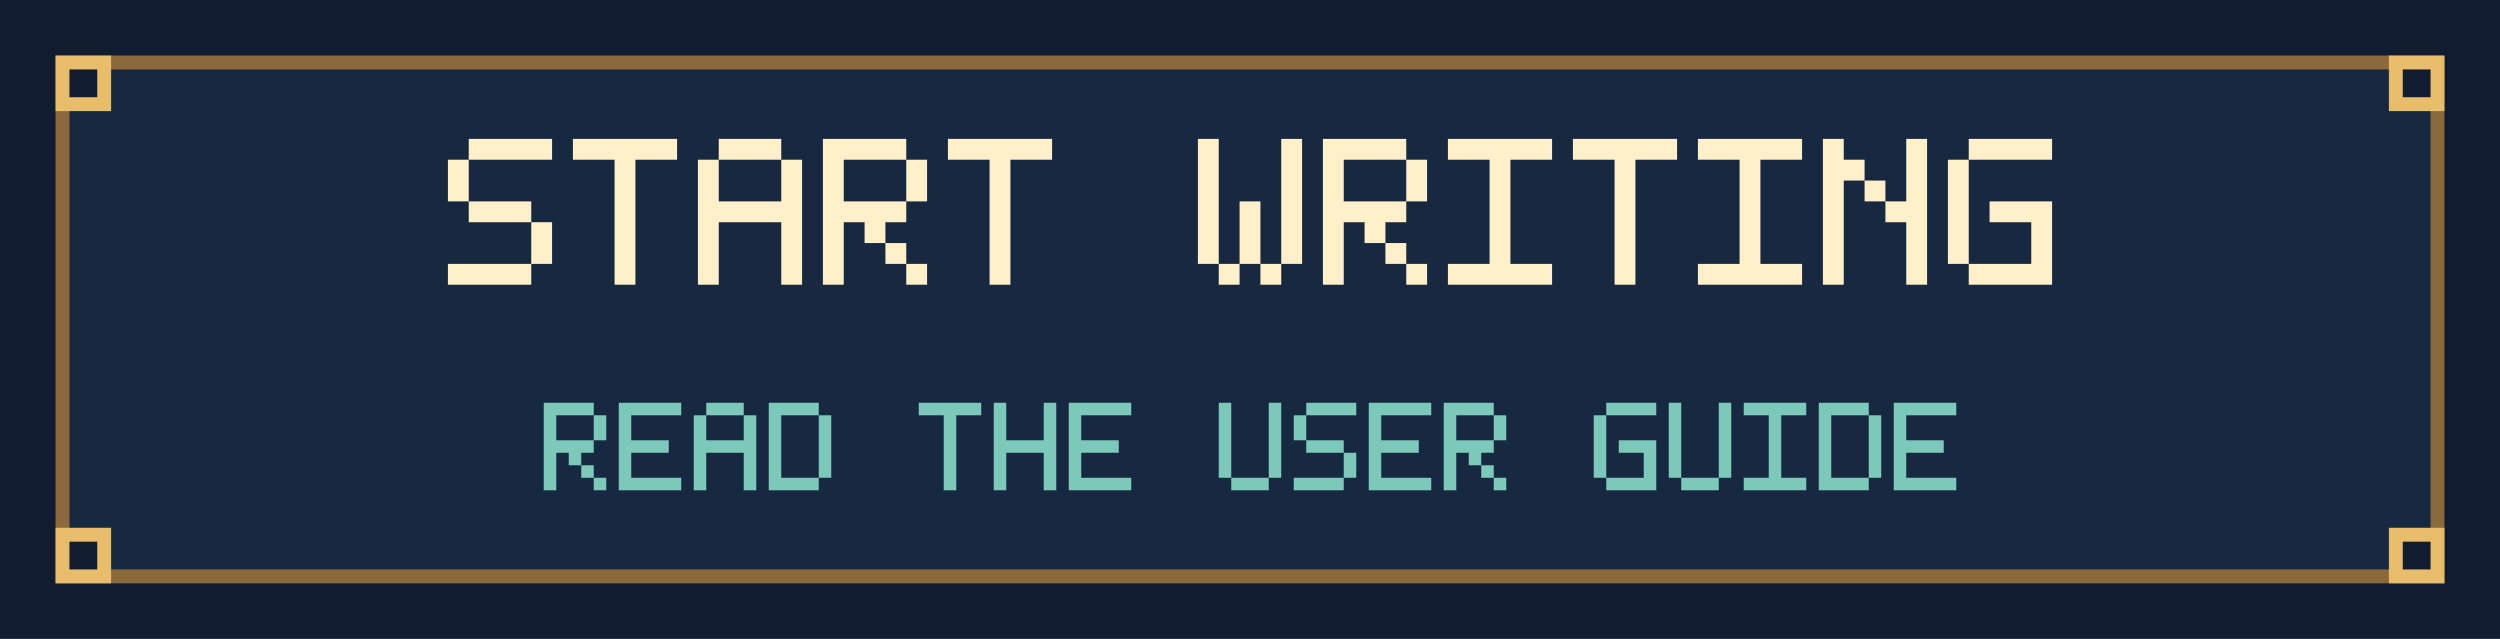
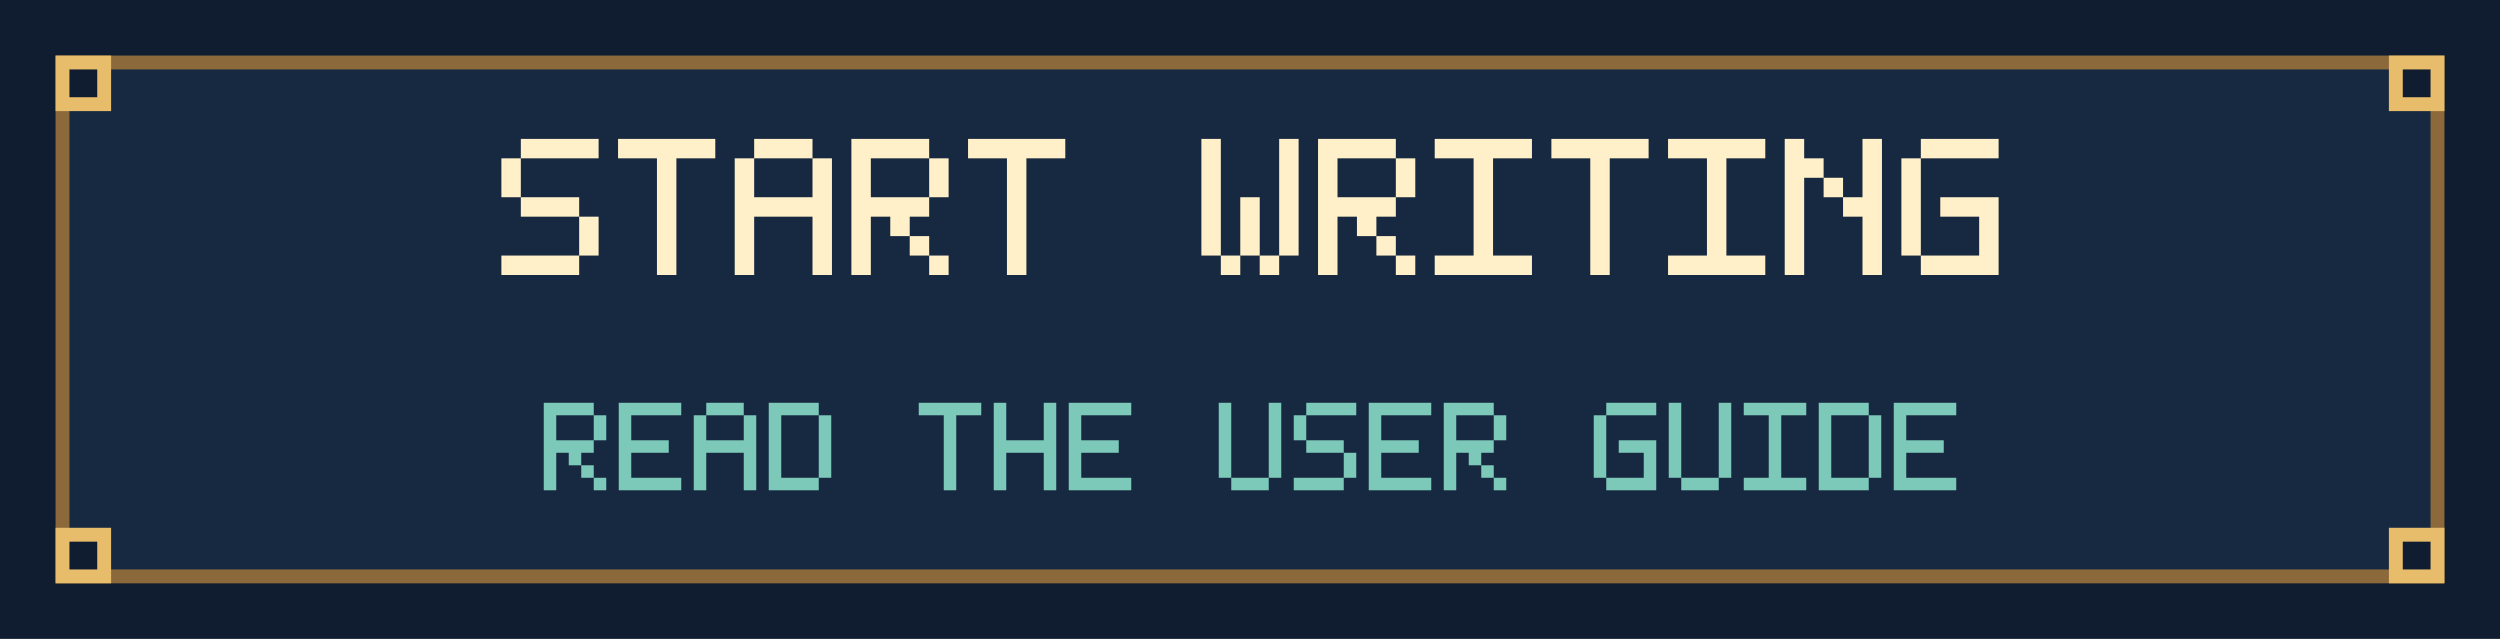
<svg xmlns="http://www.w3.org/2000/svg" width="360" height="92" viewBox="0 0 360 92" role="img" aria-label=" START WRITING READ THE USER GUIDE">
  <rect x="0" y="0" width="360" height="92" fill="#101d30" />
  <rect x="8" y="8" width="344" height="76" fill="#8b693a" />
  <rect x="10" y="10" width="340" height="72" fill="#172940" />
  <rect x="8" y="8" width="8" height="8" fill="#e7bc6a" />
  <rect x="10" y="10" width="4" height="4" fill="#101d30" />
  <rect x="344" y="8" width="8" height="8" fill="#e7bc6a" />
  <rect x="346" y="10" width="4" height="4" fill="#101d30" />
  <rect x="8" y="76" width="8" height="8" fill="#e7bc6a" />
  <rect x="10" y="78" width="4" height="4" fill="#101d30" />
  <rect x="344" y="76" width="8" height="8" fill="#e7bc6a" />
  <rect x="346" y="78" width="4" height="4" fill="#101d30" />
-   <path d="M67.5,20h3v3h-3zM70.5,20h3v3h-3zM73.5,20h3v3h-3zM76.5,20h3v3h-3zM64.5,23h3v3h-3zM64.5,26h3v3h-3zM67.5,29h3v3h-3zM70.5,29h3v3h-3zM73.5,29h3v3h-3zM76.5,32h3v3h-3zM76.5,35h3v3h-3zM64.5,38h3v3h-3zM67.5,38h3v3h-3zM70.5,38h3v3h-3zM73.5,38h3v3h-3zM82.5,20h3v3h-3zM85.5,20h3v3h-3zM88.5,20h3v3h-3zM91.5,20h3v3h-3zM94.5,20h3v3h-3zM88.5,23h3v3h-3zM88.5,26h3v3h-3zM88.5,29h3v3h-3zM88.5,32h3v3h-3zM88.5,35h3v3h-3zM88.5,38h3v3h-3zM103.5,20h3v3h-3zM106.5,20h3v3h-3zM109.5,20h3v3h-3zM100.5,23h3v3h-3zM112.5,23h3v3h-3zM100.5,26h3v3h-3zM112.5,26h3v3h-3zM100.5,29h3v3h-3zM103.5,29h3v3h-3zM106.5,29h3v3h-3zM109.5,29h3v3h-3zM112.5,29h3v3h-3zM100.5,32h3v3h-3zM112.5,32h3v3h-3zM100.5,35h3v3h-3zM112.5,35h3v3h-3zM100.5,38h3v3h-3zM112.5,38h3v3h-3zM118.5,20h3v3h-3zM121.5,20h3v3h-3zM124.5,20h3v3h-3zM127.5,20h3v3h-3zM118.5,23h3v3h-3zM130.5,23h3v3h-3zM118.5,26h3v3h-3zM130.5,26h3v3h-3zM118.5,29h3v3h-3zM121.5,29h3v3h-3zM124.5,29h3v3h-3zM127.5,29h3v3h-3zM118.5,32h3v3h-3zM124.5,32h3v3h-3zM118.5,35h3v3h-3zM127.5,35h3v3h-3zM118.5,38h3v3h-3zM130.5,38h3v3h-3zM136.5,20h3v3h-3zM139.5,20h3v3h-3zM142.5,20h3v3h-3zM145.5,20h3v3h-3zM148.5,20h3v3h-3zM142.5,23h3v3h-3zM142.5,26h3v3h-3zM142.5,29h3v3h-3zM142.5,32h3v3h-3zM142.5,35h3v3h-3zM142.5,38h3v3h-3zM172.5,20h3v3h-3zM184.5,20h3v3h-3zM172.5,23h3v3h-3zM184.5,23h3v3h-3zM172.5,26h3v3h-3zM184.5,26h3v3h-3zM172.5,29h3v3h-3zM178.5,29h3v3h-3zM184.5,29h3v3h-3zM172.5,32h3v3h-3zM178.5,32h3v3h-3zM184.5,32h3v3h-3zM172.5,35h3v3h-3zM178.5,35h3v3h-3zM184.5,35h3v3h-3zM175.5,38h3v3h-3zM181.5,38h3v3h-3zM190.5,20h3v3h-3zM193.5,20h3v3h-3zM196.5,20h3v3h-3zM199.5,20h3v3h-3zM190.5,23h3v3h-3zM202.5,23h3v3h-3zM190.5,26h3v3h-3zM202.5,26h3v3h-3zM190.5,29h3v3h-3zM193.5,29h3v3h-3zM196.5,29h3v3h-3zM199.5,29h3v3h-3zM190.5,32h3v3h-3zM196.5,32h3v3h-3zM190.5,35h3v3h-3zM199.5,35h3v3h-3zM190.5,38h3v3h-3zM202.5,38h3v3h-3zM208.5,20h3v3h-3zM211.5,20h3v3h-3zM214.5,20h3v3h-3zM217.5,20h3v3h-3zM220.5,20h3v3h-3zM214.5,23h3v3h-3zM214.5,26h3v3h-3zM214.5,29h3v3h-3zM214.5,32h3v3h-3zM214.5,35h3v3h-3zM208.5,38h3v3h-3zM211.5,38h3v3h-3zM214.5,38h3v3h-3zM217.5,38h3v3h-3zM220.5,38h3v3h-3zM226.5,20h3v3h-3zM229.5,20h3v3h-3zM232.5,20h3v3h-3zM235.5,20h3v3h-3zM238.5,20h3v3h-3zM232.5,23h3v3h-3zM232.5,26h3v3h-3zM232.5,29h3v3h-3zM232.5,32h3v3h-3zM232.5,35h3v3h-3zM232.5,38h3v3h-3zM244.5,20h3v3h-3zM247.5,20h3v3h-3zM250.5,20h3v3h-3zM253.5,20h3v3h-3zM256.5,20h3v3h-3zM250.5,23h3v3h-3zM250.5,26h3v3h-3zM250.5,29h3v3h-3zM250.5,32h3v3h-3zM250.5,35h3v3h-3zM244.5,38h3v3h-3zM247.5,38h3v3h-3zM250.5,38h3v3h-3zM253.5,38h3v3h-3zM256.5,38h3v3h-3zM262.5,20h3v3h-3zM274.5,20h3v3h-3zM262.5,23h3v3h-3zM265.5,23h3v3h-3zM274.5,23h3v3h-3zM262.5,26h3v3h-3zM268.5,26h3v3h-3zM274.5,26h3v3h-3zM262.5,29h3v3h-3zM271.5,29h3v3h-3zM274.5,29h3v3h-3zM262.5,32h3v3h-3zM274.5,32h3v3h-3zM262.5,35h3v3h-3zM274.5,35h3v3h-3zM262.5,38h3v3h-3zM274.5,38h3v3h-3zM283.5,20h3v3h-3zM286.5,20h3v3h-3zM289.5,20h3v3h-3zM292.5,20h3v3h-3zM280.5,23h3v3h-3zM280.5,26h3v3h-3zM280.5,29h3v3h-3zM286.5,29h3v3h-3zM289.5,29h3v3h-3zM292.5,29h3v3h-3zM280.5,32h3v3h-3zM292.5,32h3v3h-3zM280.5,35h3v3h-3zM292.5,35h3v3h-3zM283.5,38h3v3h-3zM286.5,38h3v3h-3zM289.5,38h3v3h-3zM292.5,38h3v3h-3z" fill="#fff0c9" />
+   <path d="M75,20h2.8v2.8h-2.8zM77.8,20h2.8v2.8h-2.8zM80.6,20h2.8v2.8h-2.8zM83.4,20h2.8v2.8h-2.8zM72.2,22.8h2.8v2.8h-2.8zM72.2,25.6h2.8v2.8h-2.8zM75,28.4h2.8v2.8h-2.8zM77.8,28.4h2.8v2.8h-2.8zM80.6,28.4h2.8v2.8h-2.8zM83.4,31.2h2.8v2.8h-2.8zM83.4,34h2.8v2.8h-2.8zM72.2,36.8h2.8v2.8h-2.8zM75,36.8h2.8v2.8h-2.8zM77.8,36.8h2.8v2.8h-2.8zM80.6,36.8h2.8v2.8h-2.8zM89,20h2.8v2.8h-2.8zM91.8,20h2.8v2.8h-2.8zM94.6,20h2.8v2.8h-2.8zM97.4,20h2.8v2.8h-2.8zM100.2,20h2.8v2.8h-2.8zM94.6,22.8h2.8v2.8h-2.8zM94.6,25.6h2.8v2.8h-2.8zM94.6,28.4h2.8v2.8h-2.8zM94.6,31.2h2.8v2.8h-2.8zM94.6,34h2.8v2.8h-2.8zM94.6,36.8h2.8v2.8h-2.8zM108.6,20h2.8v2.8h-2.8zM111.4,20h2.8v2.8h-2.8zM114.2,20h2.8v2.8h-2.8zM105.8,22.8h2.8v2.8h-2.8zM117,22.8h2.8v2.8h-2.8zM105.8,25.6h2.8v2.8h-2.8zM117,25.6h2.8v2.8h-2.8zM105.8,28.4h2.8v2.8h-2.8zM108.6,28.4h2.8v2.8h-2.8zM111.4,28.4h2.8v2.8h-2.8zM114.2,28.4h2.8v2.8h-2.8zM117,28.4h2.8v2.8h-2.8zM105.8,31.2h2.8v2.8h-2.8zM117,31.2h2.8v2.8h-2.8zM105.8,34h2.8v2.8h-2.8zM117,34h2.8v2.8h-2.8zM105.8,36.8h2.8v2.8h-2.8zM117,36.8h2.8v2.8h-2.8zM122.6,20h2.8v2.8h-2.8zM125.4,20h2.8v2.8h-2.8zM128.2,20h2.8v2.8h-2.8zM131,20h2.8v2.8h-2.8zM122.6,22.8h2.8v2.8h-2.8zM133.8,22.8h2.8v2.8h-2.8zM122.6,25.6h2.8v2.8h-2.8zM133.8,25.6h2.8v2.8h-2.8zM122.6,28.4h2.8v2.8h-2.8zM125.4,28.4h2.8v2.8h-2.8zM128.2,28.4h2.8v2.8h-2.8zM131,28.4h2.8v2.8h-2.8zM122.6,31.2h2.8v2.8h-2.8zM128.2,31.2h2.8v2.8h-2.8zM122.6,34h2.8v2.8h-2.8zM131,34h2.8v2.8h-2.8zM122.6,36.8h2.8v2.8h-2.8zM133.8,36.8h2.8v2.8h-2.8zM139.4,20h2.8v2.8h-2.8zM142.2,20h2.8v2.8h-2.8zM145,20h2.8v2.8h-2.8zM147.8,20h2.8v2.8h-2.8zM150.6,20h2.8v2.8h-2.8zM145,22.8h2.8v2.8h-2.8zM145,25.6h2.8v2.8h-2.8zM145,28.4h2.8v2.8h-2.8zM145,31.2h2.8v2.8h-2.8zM145,34h2.8v2.8h-2.8zM145,36.8h2.8v2.8h-2.8zM173,20h2.8v2.8h-2.8zM184.2,20h2.8v2.8h-2.8zM173,22.8h2.8v2.8h-2.8zM184.2,22.8h2.8v2.8h-2.8zM173,25.6h2.8v2.8h-2.8zM184.2,25.6h2.8v2.8h-2.8zM173,28.4h2.8v2.8h-2.8zM178.6,28.4h2.8v2.8h-2.8zM184.2,28.4h2.8v2.8h-2.8zM173,31.2h2.8v2.8h-2.8zM178.6,31.2h2.8v2.8h-2.8zM184.2,31.2h2.8v2.8h-2.8zM173,34h2.8v2.8h-2.8zM178.6,34h2.8v2.8h-2.8zM184.2,34h2.8v2.8h-2.8zM175.8,36.8h2.8v2.8h-2.8zM181.4,36.8h2.8v2.8h-2.8zM189.8,20h2.8v2.8h-2.8zM192.6,20h2.8v2.8h-2.8zM195.4,20h2.8v2.8h-2.8zM198.2,20h2.8v2.8h-2.8zM189.8,22.8h2.8v2.8h-2.8zM201,22.8h2.8v2.8h-2.8zM189.8,25.6h2.8v2.8h-2.8zM201,25.6h2.8v2.8h-2.8zM189.8,28.4h2.8v2.8h-2.8zM192.6,28.4h2.8v2.8h-2.8zM195.4,28.4h2.8v2.8h-2.8zM198.2,28.4h2.8v2.8h-2.8zM189.8,31.2h2.8v2.8h-2.8zM195.4,31.2h2.8v2.8h-2.8zM189.8,34h2.8v2.8h-2.8zM198.2,34h2.8v2.8h-2.8zM189.8,36.8h2.8v2.8h-2.8zM201,36.8h2.8v2.8h-2.8zM206.6,20h2.8v2.8h-2.8zM209.4,20h2.8v2.8h-2.8zM212.2,20h2.8v2.8h-2.8zM215,20h2.8v2.8h-2.8zM217.8,20h2.8v2.8h-2.8zM212.2,22.8h2.8v2.8h-2.8zM212.2,25.6h2.8v2.8h-2.8zM212.2,28.4h2.8v2.8h-2.8zM212.2,31.2h2.8v2.8h-2.8zM212.2,34h2.8v2.8h-2.8zM206.6,36.8h2.8v2.8h-2.8zM209.4,36.8h2.8v2.8h-2.8zM212.2,36.8h2.8v2.8h-2.8zM215,36.8h2.8v2.8h-2.8zM217.8,36.8h2.8v2.8h-2.8zM223.4,20h2.8v2.8h-2.8zM226.2,20h2.8v2.8h-2.8zM229,20h2.8v2.8h-2.8zM231.8,20h2.8v2.8h-2.8zM234.6,20h2.8v2.8h-2.8zM229,22.8h2.8v2.8h-2.8zM229,25.6h2.8v2.8h-2.8zM229,28.4h2.8v2.8h-2.8zM229,31.2h2.8v2.8h-2.8zM229,34h2.8v2.8h-2.8zM229,36.8h2.8v2.8h-2.8zM240.2,20h2.8v2.8h-2.8zM243,20h2.8v2.8h-2.8zM245.8,20h2.8v2.8h-2.8zM248.6,20h2.8v2.8h-2.8zM251.4,20h2.8v2.8h-2.8zM245.8,22.8h2.8v2.8h-2.8zM245.8,25.6h2.8v2.8h-2.8zM245.8,28.4h2.8v2.8h-2.8zM245.8,31.2h2.8v2.8h-2.8zM245.8,34h2.8v2.8h-2.8zM240.2,36.8h2.8v2.8h-2.8zM243,36.8h2.8v2.8h-2.8zM245.8,36.8h2.8v2.8h-2.8zM248.6,36.8h2.8v2.8h-2.8zM251.4,36.8h2.8v2.8h-2.8zM257,20h2.8v2.8h-2.8zM268.2,20h2.8v2.8h-2.8zM257,22.8h2.8v2.8h-2.8zM259.8,22.8h2.8v2.8h-2.8zM268.2,22.8h2.8v2.8h-2.8zM257,25.6h2.8v2.8h-2.8zM262.6,25.6h2.8v2.8h-2.8zM268.2,25.6h2.8v2.8h-2.8zM257,28.4h2.8v2.8h-2.8zM265.4,28.4h2.8v2.8h-2.8zM268.2,28.4h2.8v2.8h-2.8zM257,31.2h2.8v2.8h-2.8zM268.2,31.2h2.8v2.8h-2.8zM257,34h2.8v2.8h-2.8zM268.2,34h2.8v2.8h-2.8zM257,36.8h2.8v2.8h-2.8zM268.2,36.8h2.8v2.8h-2.8zM276.6,20h2.8v2.8h-2.8zM279.4,20h2.8v2.8h-2.8zM282.2,20h2.8v2.8h-2.8zM285,20h2.8v2.8h-2.8zM273.8,22.8h2.8v2.8h-2.8zM273.8,25.6h2.8v2.8h-2.8zM273.8,28.4h2.8v2.8h-2.8zM279.4,28.4h2.8v2.8h-2.8zM282.2,28.4h2.8v2.8h-2.8zM285,28.4h2.8v2.8h-2.8zM273.8,31.2h2.8v2.8h-2.8zM285,31.2h2.8v2.8h-2.8zM273.8,34h2.8v2.8h-2.8zM285,34h2.8v2.8h-2.8zM276.6,36.8h2.8v2.8h-2.8zM279.4,36.8h2.8v2.8h-2.8zM282.2,36.8h2.8v2.8h-2.8zM285,36.8h2.8v2.8h-2.8z" fill="#fff0c9" />
  <path d="M78.3,58h1.8v1.8h-1.8zM80.1,58h1.8v1.8h-1.8zM81.9,58h1.8v1.8h-1.8zM83.7,58h1.8v1.8h-1.8zM78.3,59.8h1.8v1.8h-1.8zM85.5,59.8h1.8v1.8h-1.8zM78.3,61.6h1.8v1.8h-1.8zM85.5,61.6h1.8v1.8h-1.8zM78.3,63.4h1.8v1.8h-1.8zM80.1,63.4h1.8v1.8h-1.8zM81.9,63.4h1.8v1.8h-1.8zM83.7,63.4h1.8v1.8h-1.8zM78.3,65.2h1.8v1.8h-1.8zM81.9,65.2h1.8v1.8h-1.8zM78.3,67h1.8v1.8h-1.8zM83.7,67h1.8v1.8h-1.8zM78.3,68.8h1.8v1.8h-1.8zM85.5,68.8h1.8v1.8h-1.8zM89.1,58h1.8v1.8h-1.8zM90.9,58h1.8v1.8h-1.8zM92.7,58h1.8v1.8h-1.8zM94.5,58h1.8v1.8h-1.8zM96.3,58h1.8v1.8h-1.8zM89.1,59.8h1.8v1.8h-1.8zM89.1,61.6h1.8v1.8h-1.8zM89.1,63.4h1.8v1.8h-1.8zM90.9,63.4h1.8v1.8h-1.8zM92.7,63.4h1.8v1.8h-1.8zM94.5,63.4h1.8v1.8h-1.8zM89.1,65.2h1.8v1.8h-1.8zM89.1,67h1.8v1.8h-1.8zM89.1,68.8h1.8v1.8h-1.8zM90.9,68.8h1.8v1.8h-1.8zM92.7,68.8h1.8v1.8h-1.8zM94.5,68.8h1.8v1.8h-1.8zM96.3,68.8h1.8v1.8h-1.8zM101.7,58h1.8v1.8h-1.8zM103.5,58h1.8v1.8h-1.8zM105.3,58h1.8v1.8h-1.8zM99.9,59.8h1.8v1.8h-1.8zM107.1,59.8h1.8v1.8h-1.8zM99.9,61.6h1.8v1.8h-1.8zM107.1,61.6h1.8v1.8h-1.8zM99.9,63.4h1.8v1.8h-1.8zM101.7,63.4h1.8v1.8h-1.8zM103.5,63.4h1.8v1.8h-1.8zM105.3,63.4h1.8v1.8h-1.8zM107.1,63.4h1.8v1.8h-1.8zM99.9,65.2h1.8v1.8h-1.8zM107.1,65.2h1.8v1.8h-1.8zM99.9,67h1.8v1.8h-1.8zM107.1,67h1.8v1.8h-1.8zM99.9,68.8h1.8v1.8h-1.8zM107.1,68.8h1.8v1.8h-1.8zM110.7,58h1.8v1.8h-1.8zM112.5,58h1.8v1.8h-1.8zM114.3,58h1.8v1.8h-1.8zM116.1,58h1.8v1.8h-1.8zM110.7,59.8h1.8v1.8h-1.8zM117.9,59.8h1.8v1.8h-1.8zM110.7,61.6h1.8v1.8h-1.8zM117.9,61.6h1.8v1.8h-1.8zM110.7,63.4h1.8v1.8h-1.8zM117.9,63.4h1.8v1.8h-1.8zM110.7,65.2h1.8v1.8h-1.8zM117.9,65.2h1.8v1.8h-1.8zM110.7,67h1.8v1.8h-1.8zM117.9,67h1.8v1.8h-1.8zM110.7,68.8h1.8v1.8h-1.8zM112.5,68.8h1.8v1.8h-1.8zM114.3,68.8h1.8v1.8h-1.8zM116.1,68.8h1.8v1.8h-1.8zM132.3,58h1.8v1.8h-1.8zM134.1,58h1.8v1.8h-1.8zM135.9,58h1.8v1.8h-1.8zM137.7,58h1.8v1.8h-1.8zM139.5,58h1.8v1.8h-1.8zM135.9,59.8h1.8v1.8h-1.8zM135.9,61.6h1.8v1.8h-1.8zM135.9,63.4h1.8v1.8h-1.8zM135.9,65.2h1.8v1.8h-1.8zM135.9,67h1.8v1.8h-1.8zM135.9,68.8h1.8v1.8h-1.8zM143.1,58h1.8v1.8h-1.8zM150.3,58h1.8v1.8h-1.8zM143.1,59.8h1.8v1.8h-1.8zM150.3,59.8h1.8v1.8h-1.8zM143.1,61.6h1.8v1.8h-1.8zM150.3,61.6h1.8v1.8h-1.8zM143.1,63.4h1.8v1.8h-1.8zM144.9,63.4h1.8v1.8h-1.8zM146.7,63.4h1.8v1.8h-1.8zM148.5,63.4h1.8v1.8h-1.8zM150.3,63.4h1.8v1.8h-1.8zM143.1,65.2h1.8v1.8h-1.8zM150.3,65.2h1.8v1.8h-1.8zM143.1,67h1.8v1.8h-1.8zM150.3,67h1.8v1.8h-1.8zM143.1,68.8h1.8v1.8h-1.8zM150.3,68.8h1.8v1.8h-1.8zM153.9,58h1.8v1.8h-1.8zM155.7,58h1.8v1.8h-1.8zM157.5,58h1.8v1.8h-1.8zM159.3,58h1.8v1.8h-1.8zM161.1,58h1.8v1.8h-1.8zM153.9,59.8h1.8v1.8h-1.8zM153.9,61.6h1.8v1.8h-1.8zM153.9,63.4h1.8v1.8h-1.8zM155.7,63.4h1.8v1.8h-1.8zM157.5,63.4h1.8v1.8h-1.8zM159.3,63.4h1.8v1.8h-1.8zM153.9,65.2h1.8v1.8h-1.8zM153.9,67h1.8v1.8h-1.8zM153.9,68.8h1.8v1.8h-1.8zM155.7,68.8h1.8v1.8h-1.8zM157.5,68.8h1.8v1.8h-1.8zM159.3,68.8h1.8v1.8h-1.8zM161.1,68.8h1.8v1.8h-1.8zM175.5,58h1.8v1.8h-1.8zM182.7,58h1.8v1.8h-1.8zM175.5,59.8h1.8v1.8h-1.8zM182.7,59.8h1.8v1.8h-1.8zM175.5,61.6h1.8v1.8h-1.8zM182.7,61.6h1.8v1.8h-1.8zM175.5,63.4h1.8v1.8h-1.8zM182.7,63.4h1.8v1.8h-1.8zM175.5,65.2h1.8v1.8h-1.8zM182.7,65.2h1.8v1.8h-1.8zM175.5,67h1.8v1.8h-1.8zM182.7,67h1.8v1.8h-1.8zM177.3,68.8h1.8v1.8h-1.8zM179.1,68.8h1.8v1.8h-1.8zM180.9,68.8h1.8v1.8h-1.8zM188.1,58h1.8v1.8h-1.8zM189.9,58h1.8v1.8h-1.8zM191.7,58h1.8v1.8h-1.8zM193.5,58h1.8v1.8h-1.8zM186.3,59.8h1.8v1.8h-1.8zM186.3,61.6h1.8v1.8h-1.8zM188.1,63.4h1.8v1.8h-1.8zM189.9,63.4h1.8v1.8h-1.8zM191.7,63.4h1.8v1.8h-1.8zM193.5,65.2h1.8v1.8h-1.8zM193.5,67h1.8v1.8h-1.8zM186.3,68.8h1.8v1.8h-1.8zM188.1,68.8h1.8v1.8h-1.8zM189.9,68.8h1.8v1.8h-1.8zM191.7,68.8h1.8v1.8h-1.8zM197.1,58h1.8v1.8h-1.8zM198.9,58h1.8v1.8h-1.8zM200.7,58h1.8v1.8h-1.8zM202.5,58h1.8v1.8h-1.8zM204.3,58h1.8v1.8h-1.8zM197.1,59.8h1.8v1.8h-1.8zM197.1,61.6h1.8v1.8h-1.8zM197.1,63.4h1.8v1.8h-1.8zM198.9,63.4h1.8v1.8h-1.8zM200.7,63.4h1.8v1.8h-1.8zM202.5,63.4h1.8v1.8h-1.8zM197.1,65.2h1.8v1.8h-1.8zM197.1,67h1.8v1.8h-1.8zM197.1,68.8h1.8v1.8h-1.8zM198.9,68.8h1.8v1.8h-1.8zM200.7,68.8h1.8v1.8h-1.8zM202.5,68.8h1.8v1.8h-1.8zM204.3,68.8h1.8v1.8h-1.8zM207.9,58h1.8v1.8h-1.8zM209.7,58h1.8v1.8h-1.8zM211.5,58h1.8v1.8h-1.8zM213.3,58h1.8v1.8h-1.8zM207.9,59.8h1.8v1.8h-1.8zM215.1,59.8h1.8v1.8h-1.8zM207.9,61.6h1.8v1.8h-1.8zM215.1,61.6h1.8v1.8h-1.8zM207.9,63.4h1.8v1.8h-1.8zM209.7,63.4h1.8v1.8h-1.8zM211.5,63.4h1.8v1.8h-1.8zM213.3,63.4h1.8v1.8h-1.8zM207.9,65.2h1.8v1.8h-1.8zM211.5,65.2h1.8v1.8h-1.8zM207.9,67h1.8v1.8h-1.8zM213.3,67h1.8v1.8h-1.8zM207.9,68.8h1.8v1.8h-1.8zM215.1,68.8h1.8v1.8h-1.8zM231.3,58h1.8v1.8h-1.8zM233.1,58h1.8v1.8h-1.8zM234.9,58h1.8v1.8h-1.8zM236.7,58h1.8v1.8h-1.8zM229.5,59.8h1.8v1.8h-1.8zM229.5,61.6h1.8v1.8h-1.8zM229.5,63.4h1.8v1.8h-1.8zM233.1,63.4h1.8v1.8h-1.8zM234.9,63.4h1.8v1.8h-1.8zM236.7,63.4h1.8v1.8h-1.8zM229.5,65.2h1.8v1.8h-1.8zM236.7,65.2h1.8v1.8h-1.8zM229.5,67h1.8v1.8h-1.8zM236.7,67h1.8v1.8h-1.8zM231.3,68.8h1.8v1.8h-1.8zM233.1,68.8h1.8v1.8h-1.8zM234.9,68.8h1.8v1.8h-1.8zM236.7,68.8h1.8v1.8h-1.8zM240.3,58h1.8v1.8h-1.8zM247.5,58h1.8v1.8h-1.8zM240.3,59.8h1.8v1.8h-1.8zM247.5,59.8h1.8v1.8h-1.8zM240.3,61.6h1.8v1.8h-1.8zM247.5,61.6h1.8v1.8h-1.8zM240.3,63.4h1.8v1.8h-1.8zM247.5,63.4h1.8v1.8h-1.8zM240.3,65.2h1.8v1.8h-1.8zM247.5,65.2h1.8v1.8h-1.8zM240.3,67h1.8v1.8h-1.8zM247.5,67h1.8v1.8h-1.8zM242.1,68.8h1.8v1.8h-1.8zM243.9,68.8h1.8v1.8h-1.8zM245.7,68.8h1.8v1.8h-1.8zM251.1,58h1.8v1.8h-1.8zM252.9,58h1.8v1.8h-1.8zM254.7,58h1.8v1.8h-1.8zM256.5,58h1.8v1.8h-1.8zM258.3,58h1.8v1.8h-1.8zM254.7,59.8h1.8v1.8h-1.8zM254.7,61.6h1.8v1.8h-1.8zM254.7,63.4h1.8v1.8h-1.8zM254.7,65.2h1.8v1.8h-1.8zM254.7,67h1.8v1.8h-1.8zM251.1,68.8h1.8v1.8h-1.8zM252.9,68.8h1.8v1.8h-1.8zM254.7,68.8h1.8v1.8h-1.8zM256.5,68.8h1.8v1.8h-1.8zM258.3,68.8h1.8v1.8h-1.8zM261.9,58h1.8v1.8h-1.8zM263.7,58h1.8v1.8h-1.8zM265.5,58h1.8v1.8h-1.8zM267.3,58h1.8v1.8h-1.8zM261.9,59.8h1.8v1.8h-1.8zM269.1,59.8h1.8v1.8h-1.8zM261.9,61.6h1.8v1.8h-1.8zM269.1,61.6h1.8v1.8h-1.8zM261.9,63.4h1.8v1.8h-1.8zM269.1,63.4h1.8v1.8h-1.8zM261.9,65.2h1.8v1.8h-1.8zM269.1,65.2h1.8v1.8h-1.8zM261.9,67h1.8v1.8h-1.8zM269.1,67h1.8v1.8h-1.8zM261.9,68.8h1.8v1.8h-1.8zM263.7,68.8h1.8v1.8h-1.8zM265.5,68.8h1.8v1.8h-1.8zM267.3,68.8h1.8v1.8h-1.8zM272.7,58h1.8v1.8h-1.8zM274.5,58h1.8v1.8h-1.8zM276.3,58h1.8v1.8h-1.8zM278.1,58h1.8v1.8h-1.8zM279.9,58h1.8v1.8h-1.8zM272.7,59.8h1.8v1.8h-1.8zM272.7,61.6h1.8v1.8h-1.8zM272.7,63.4h1.8v1.8h-1.8zM274.5,63.4h1.8v1.8h-1.8zM276.3,63.4h1.8v1.8h-1.8zM278.1,63.4h1.8v1.8h-1.8zM272.7,65.2h1.8v1.8h-1.8zM272.7,67h1.8v1.8h-1.8zM272.7,68.8h1.8v1.8h-1.8zM274.5,68.8h1.8v1.8h-1.8zM276.3,68.8h1.8v1.8h-1.8zM278.1,68.8h1.8v1.8h-1.8zM279.9,68.8h1.8v1.8h-1.8z" fill="#7cc9ba" />
</svg>
